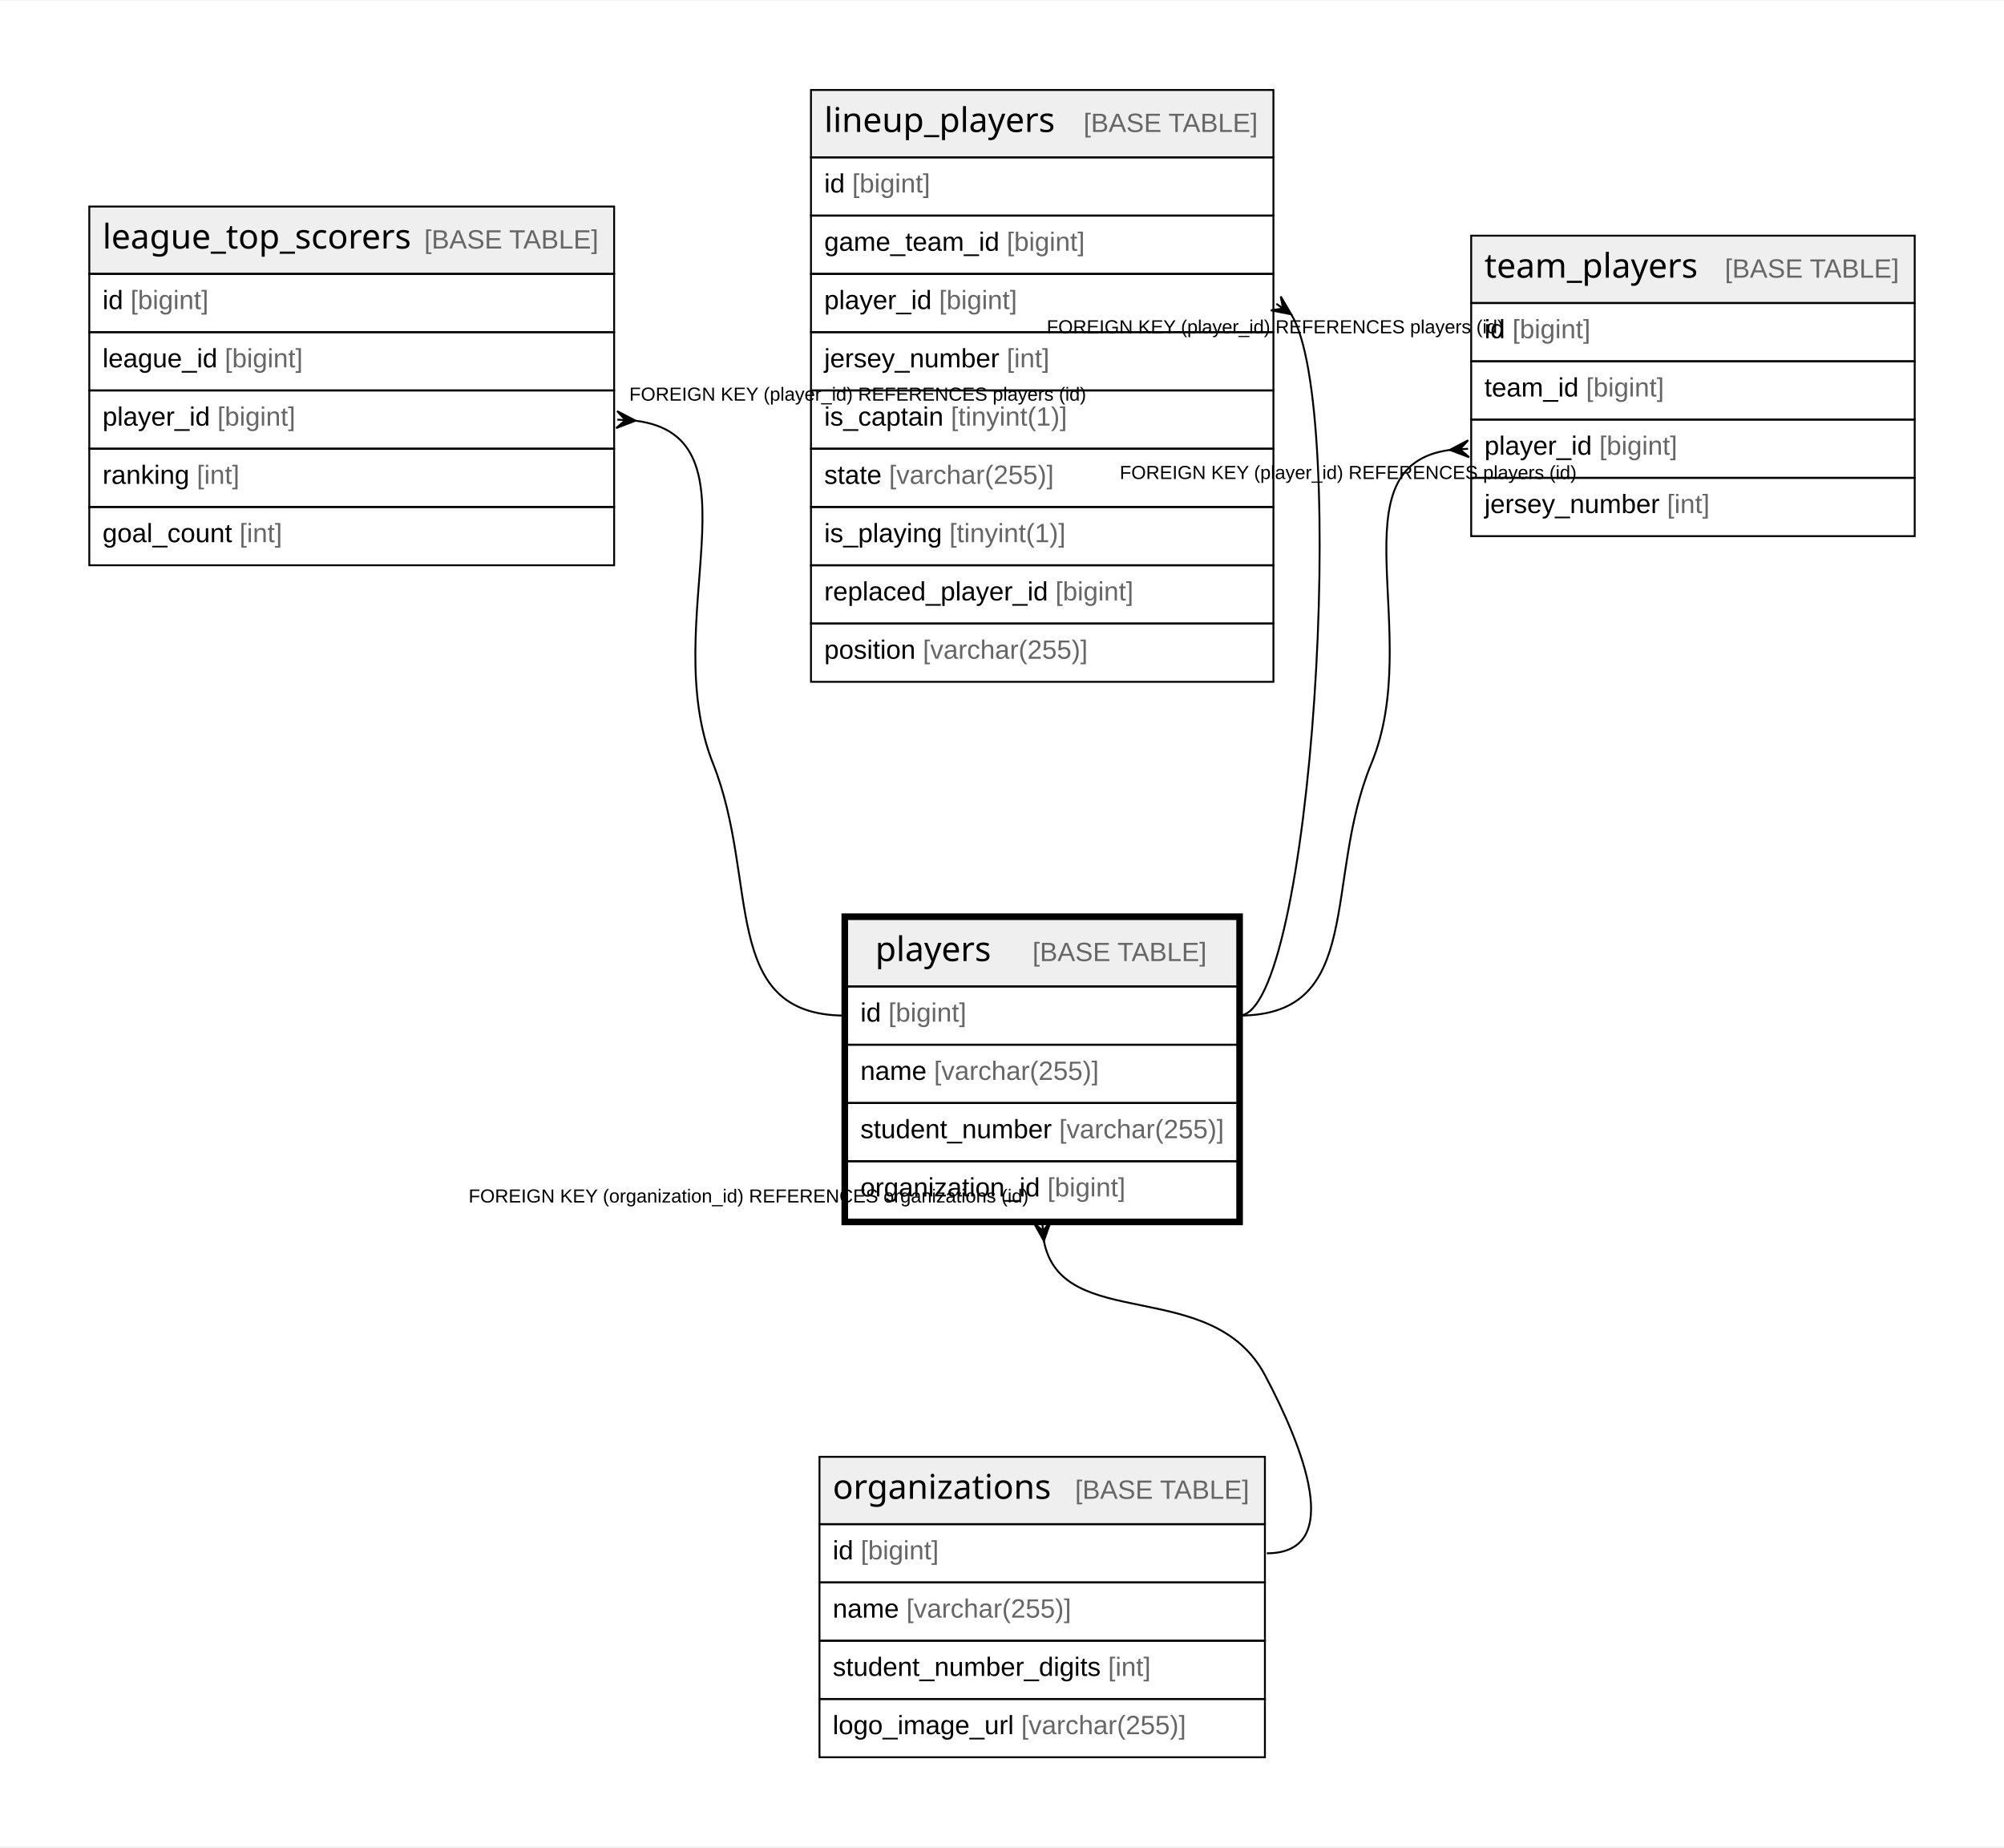
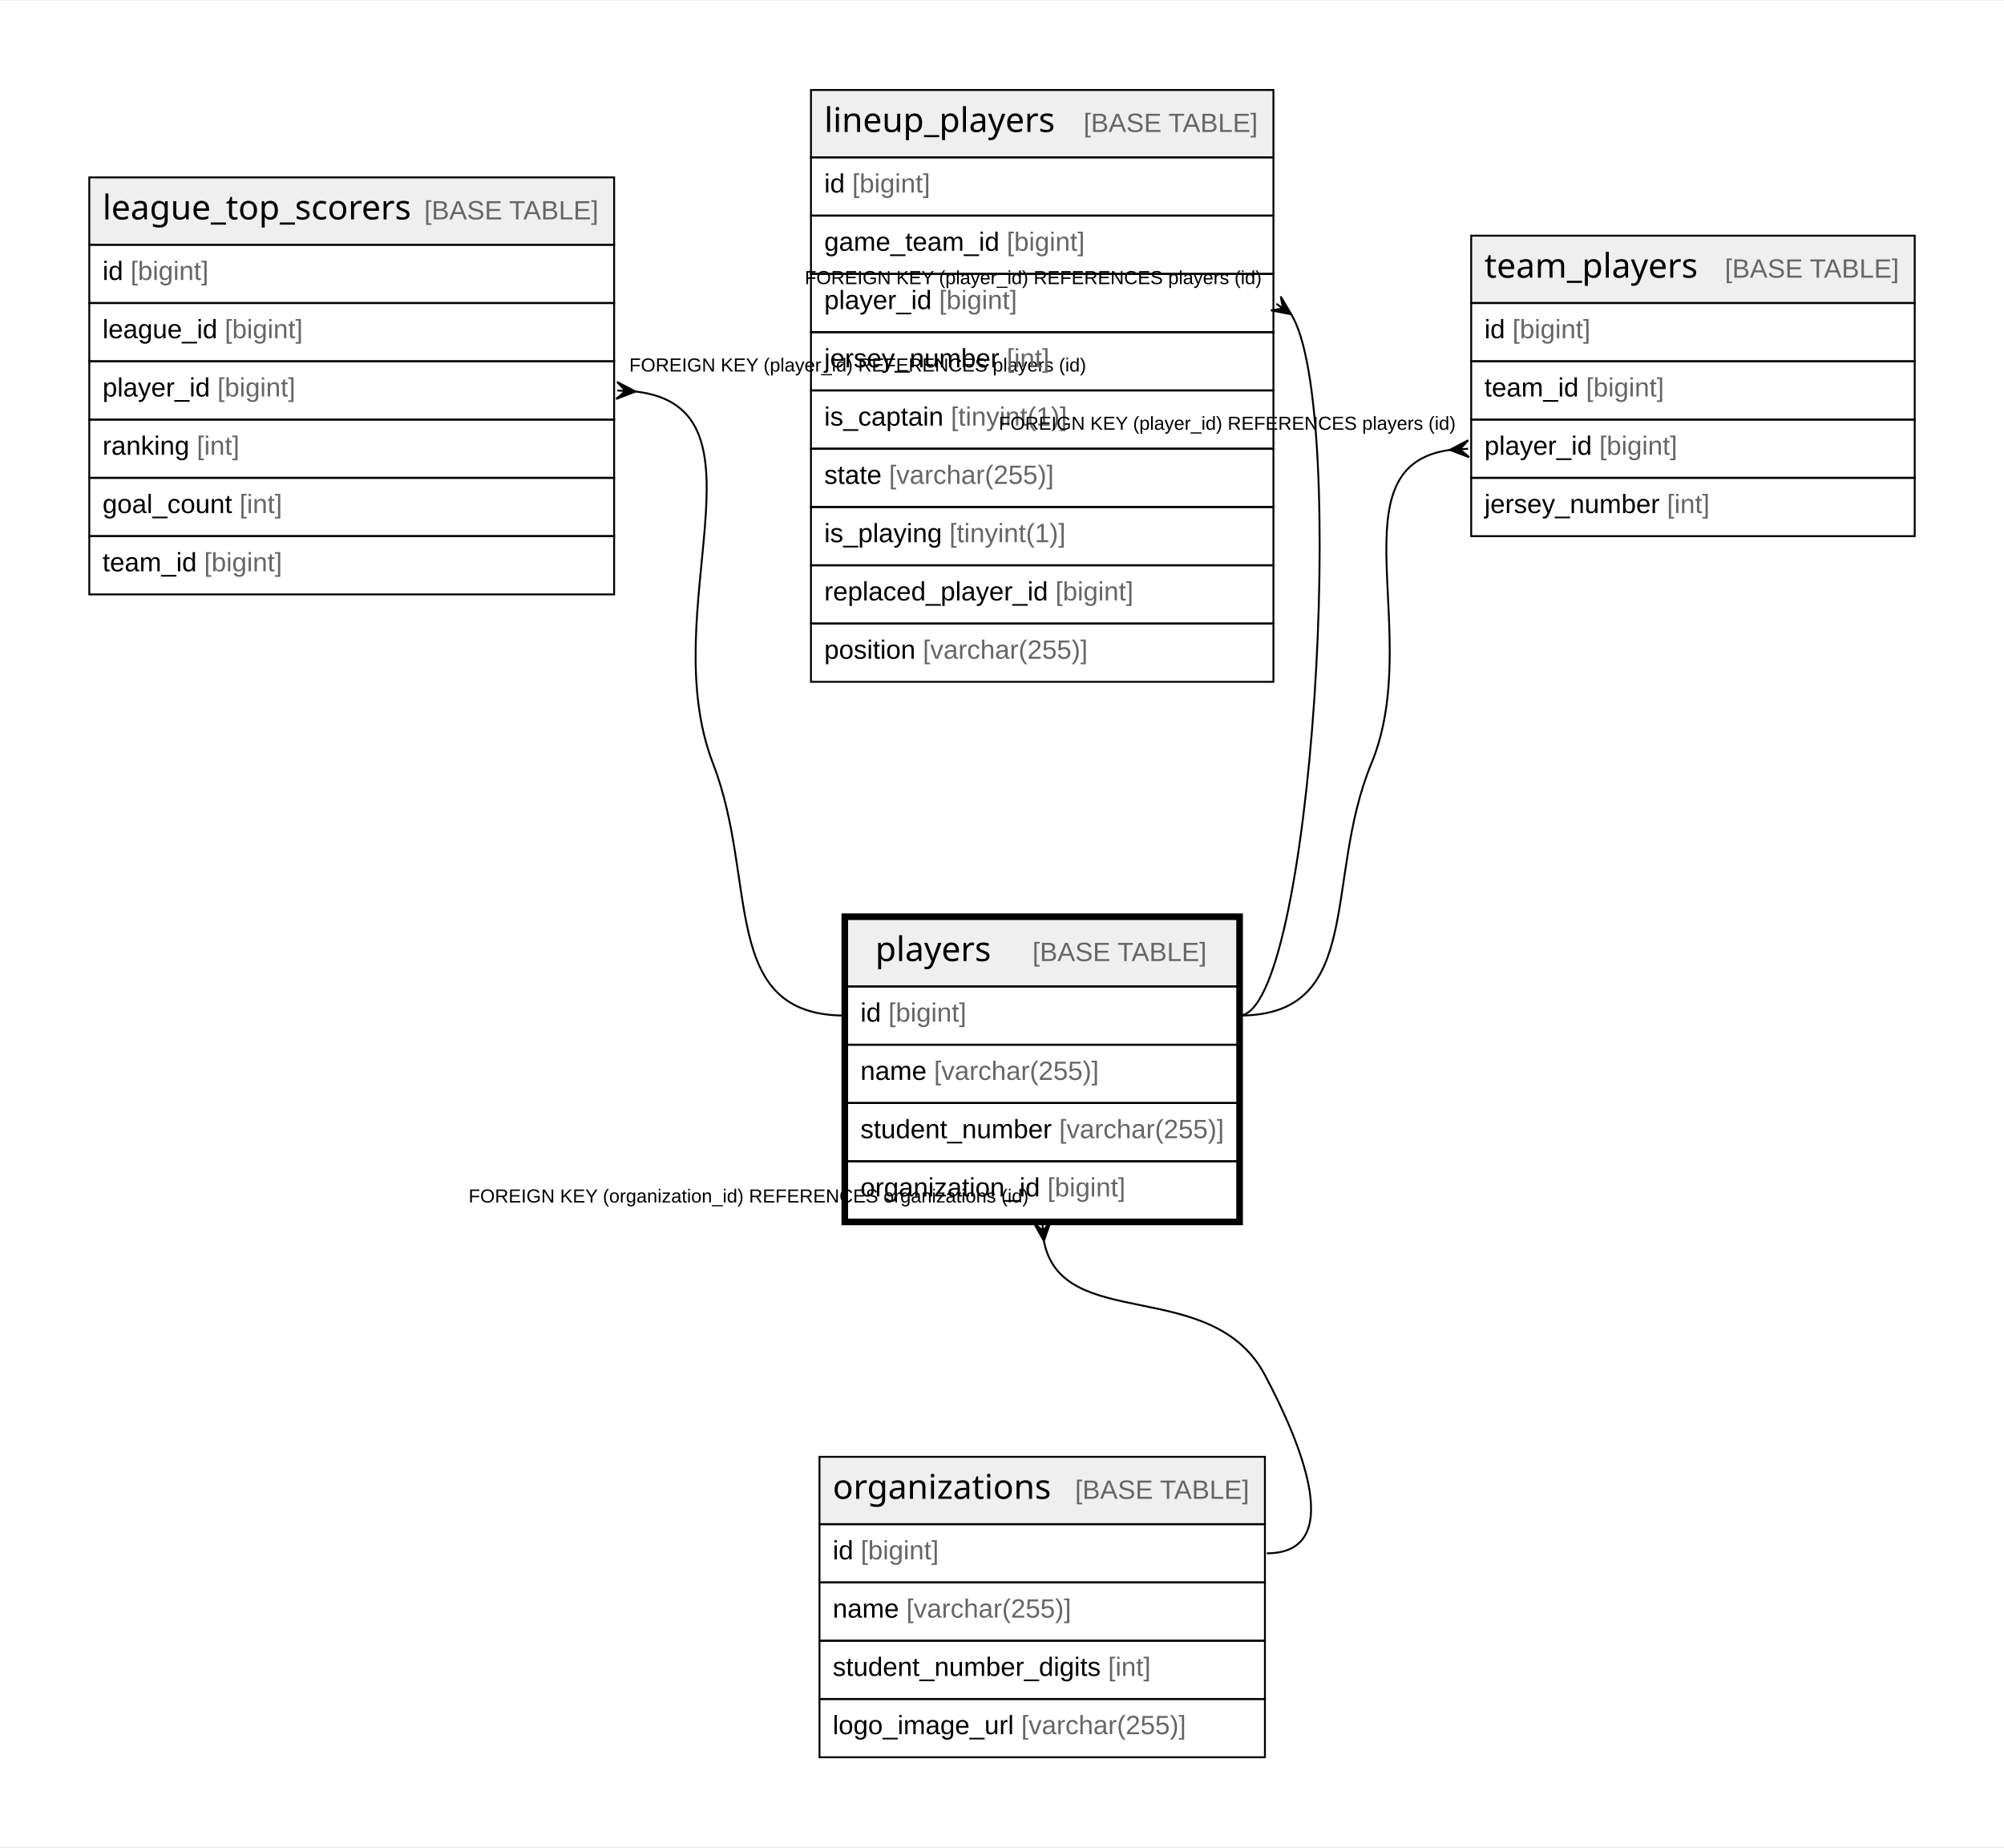
<svg xmlns="http://www.w3.org/2000/svg" width="1059pt" height="976pt" viewBox="0.00 0.00 1059.34 975.60">
  <g id="graph0" class="graph" transform="scale(1 1) rotate(0) translate(4 971.6)">
    <polygon fill="white" stroke="none" points="-4,4 -4,-971.6 1055.34,-971.6 1055.34,4 -4,4" />
    <g id="node1" class="node">
      <polygon fill="#efefef" stroke="none" points="443.81,-450.6 443.81,-486.2 650.02,-486.2 650.02,-450.6 443.81,-450.6" />
      <polygon fill="none" stroke="black" points="443.81,-450.6 443.81,-486.2 650.02,-486.2 650.02,-450.6 443.81,-450.6" />
      <text text-anchor="start" x="458.68" y="-464" font-family="Arial Bold" font-size="18.00">players</text>
      <text text-anchor="start" x="510.66" y="-464" font-family="Arial" font-size="14.00">    </text>
      <text text-anchor="start" x="541.78" y="-464" font-family="Arial" font-size="14.00" fill="#666666">[BASE TABLE]</text>
      <polygon fill="none" stroke="black" points="443.81,-419.8 443.81,-450.6 650.02,-450.6 650.02,-419.8 443.81,-419.8" />
      <text text-anchor="start" x="450.81" y="-432" font-family="Arial" font-size="14.00">id </text>
      <text text-anchor="start" x="465.6" y="-432" font-family="Arial" font-size="14.00" fill="#666666">[bigint]</text>
      <polygon fill="none" stroke="black" points="443.81,-389 443.81,-419.8 650.02,-419.8 650.02,-389 443.81,-389" />
      <text text-anchor="start" x="450.81" y="-401.2" font-family="Arial" font-size="14.00">name </text>
      <text text-anchor="start" x="489.72" y="-401.2" font-family="Arial" font-size="14.00" fill="#666666">[varchar(255)]</text>
      <polygon fill="none" stroke="black" points="443.81,-358.2 443.81,-389 650.02,-389 650.02,-358.2 443.81,-358.2" />
      <text text-anchor="start" x="450.81" y="-370.4" font-family="Arial" font-size="14.00">student_number </text>
      <text text-anchor="start" x="555.88" y="-370.4" font-family="Arial" font-size="14.00" fill="#666666">[varchar(255)]</text>
      <polygon fill="none" stroke="black" points="443.81,-327.4 443.81,-358.2 650.02,-358.2 650.02,-327.4 443.81,-327.4" />
      <text text-anchor="start" x="450.81" y="-339.6" font-family="Arial" font-size="14.00">organization_id </text>
      <text text-anchor="start" x="549.66" y="-339.6" font-family="Arial" font-size="14.00" fill="#666666">[bigint]</text>
      <polygon fill="none" stroke="black" stroke-width="3" points="442.31,-325.9 442.31,-487.7 651.52,-487.7 651.52,-325.9 442.31,-325.9" />
    </g>
    <g id="node5" class="node">
      <polygon fill="#efefef" stroke="none" points="429.19,-166.4 429.19,-202 664.65,-202 664.65,-166.4 429.19,-166.4" />
      <polygon fill="none" stroke="black" points="429.19,-166.4 429.19,-202 664.65,-202 664.65,-166.4 429.19,-166.4" />
      <text text-anchor="start" x="436.19" y="-179.8" font-family="Arial Bold" font-size="18.00">organizations</text>
      <text text-anchor="start" x="533.16" y="-179.8" font-family="Arial" font-size="14.00">    </text>
      <text text-anchor="start" x="564.28" y="-179.8" font-family="Arial" font-size="14.00" fill="#666666">[BASE TABLE]</text>
      <polygon fill="none" stroke="black" points="429.19,-135.6 429.19,-166.4 664.65,-166.4 664.65,-135.6 429.19,-135.6" />
      <text text-anchor="start" x="436.19" y="-147.8" font-family="Arial" font-size="14.00">id </text>
      <text text-anchor="start" x="450.97" y="-147.8" font-family="Arial" font-size="14.00" fill="#666666">[bigint]</text>
      <polygon fill="none" stroke="black" points="429.19,-104.8 429.19,-135.6 664.65,-135.6 664.65,-104.8 429.19,-104.8" />
      <text text-anchor="start" x="436.19" y="-117" font-family="Arial" font-size="14.00">name </text>
      <text text-anchor="start" x="475.1" y="-117" font-family="Arial" font-size="14.00" fill="#666666">[varchar(255)]</text>
      <polygon fill="none" stroke="black" points="429.19,-74 429.19,-104.8 664.65,-104.8 664.65,-74 429.19,-74" />
      <text text-anchor="start" x="436.19" y="-86.2" font-family="Arial" font-size="14.00">student_number_digits </text>
      <text text-anchor="start" x="581.73" y="-86.2" font-family="Arial" font-size="14.00" fill="#666666">[int]</text>
      <polygon fill="none" stroke="black" points="429.19,-43.2 429.19,-74 664.65,-74 664.65,-43.2 429.19,-43.2" />
      <text text-anchor="start" x="436.19" y="-55.4" font-family="Arial" font-size="14.00">logo_image_url </text>
      <text text-anchor="start" x="535.81" y="-55.4" font-family="Arial" font-size="14.00" fill="#666666">[varchar(255)]</text>
    </g>
    <g id="edge4" class="edge">
      <path fill="none" stroke="black" d="M547.79,-316.24C557.02,-267.02 636.55,-298.03 664.65,-245.2 684.31,-208.23 707.52,-151 665.65,-151" />
      <polygon fill="black" stroke="black" points="547.81,-316.1 542.46,-325.68 547.35,-321.42 546.98,-325.73 546.98,-325.73 546.98,-325.73 547.35,-321.42 551.43,-326.45 547.81,-316.1" />
      <text text-anchor="start" x="243.7" y="-336.4" font-family="Arial" font-size="10.00">FOREIGN KEY (organization_id) REFERENCES organizations (id)</text>
    </g>
    <g id="node2" class="node">
-       <polygon fill="#efefef" stroke="none" points="43.2,-827.2 43.2,-862.8 320.64,-862.8 320.64,-827.2 43.2,-827.2" />
-       <polygon fill="none" stroke="black" points="43.2,-827.2 43.2,-862.8 320.64,-862.8 320.64,-827.2 43.2,-827.2" />
-       <text text-anchor="start" x="50.2" y="-840.6" font-family="Arial Bold" font-size="18.00">league_top_scorers</text>
-       <text text-anchor="start" x="189.15" y="-840.6" font-family="Arial" font-size="14.00">    </text>
-       <text text-anchor="start" x="220.26" y="-840.6" font-family="Arial" font-size="14.00" fill="#666666">[BASE TABLE]</text>
-       <polygon fill="none" stroke="black" points="43.2,-796.4 43.2,-827.2 320.64,-827.2 320.64,-796.4 43.2,-796.4" />
-       <text text-anchor="start" x="50.2" y="-808.6" font-family="Arial" font-size="14.00">id </text>
-       <text text-anchor="start" x="64.99" y="-808.6" font-family="Arial" font-size="14.00" fill="#666666">[bigint]</text>
-       <polygon fill="none" stroke="black" points="43.2,-765.6 43.2,-796.4 320.64,-796.4 320.64,-765.6 43.2,-765.6" />
-       <text text-anchor="start" x="50.2" y="-777.8" font-family="Arial" font-size="14.00">league_id </text>
-       <text text-anchor="start" x="114.81" y="-777.8" font-family="Arial" font-size="14.00" fill="#666666">[bigint]</text>
-       <polygon fill="none" stroke="black" points="43.2,-734.8 43.2,-765.6 320.64,-765.6 320.64,-734.8 43.2,-734.8" />
-       <text text-anchor="start" x="50.2" y="-747" font-family="Arial" font-size="14.00">player_id </text>
-       <text text-anchor="start" x="110.9" y="-747" font-family="Arial" font-size="14.00" fill="#666666">[bigint]</text>
-       <polygon fill="none" stroke="black" points="43.2,-704 43.2,-734.8 320.64,-734.8 320.64,-704 43.2,-704" />
-       <text text-anchor="start" x="50.2" y="-716.2" font-family="Arial" font-size="14.00">ranking </text>
-       <text text-anchor="start" x="100.01" y="-716.2" font-family="Arial" font-size="14.00" fill="#666666">[int]</text>
-       <polygon fill="none" stroke="black" points="43.2,-673.2 43.2,-704 320.64,-704 320.64,-673.2 43.2,-673.2" />
-       <text text-anchor="start" x="50.2" y="-685.4" font-family="Arial" font-size="14.00">goal_count </text>
-       <text text-anchor="start" x="122.59" y="-685.4" font-family="Arial" font-size="14.00" fill="#666666">[int]</text>
+       <polygon fill="#efefef" stroke="none" points="43.2,-842.6 43.2,-878.2 320.64,-878.2 320.64,-842.6 43.2,-842.6" />
+       <polygon fill="none" stroke="black" points="43.2,-842.6 43.2,-878.2 320.64,-878.2 320.64,-842.6 43.2,-842.6" />
+       <text text-anchor="start" x="50.2" y="-856" font-family="Arial Bold" font-size="18.00">league_top_scorers</text>
+       <text text-anchor="start" x="189.15" y="-856" font-family="Arial" font-size="14.00">    </text>
+       <text text-anchor="start" x="220.26" y="-856" font-family="Arial" font-size="14.00" fill="#666666">[BASE TABLE]</text>
+       <polygon fill="none" stroke="black" points="43.2,-811.8 43.2,-842.6 320.64,-842.6 320.64,-811.8 43.2,-811.8" />
+       <text text-anchor="start" x="50.2" y="-824" font-family="Arial" font-size="14.00">id </text>
+       <text text-anchor="start" x="64.99" y="-824" font-family="Arial" font-size="14.00" fill="#666666">[bigint]</text>
+       <polygon fill="none" stroke="black" points="43.2,-781 43.2,-811.8 320.64,-811.8 320.64,-781 43.2,-781" />
+       <text text-anchor="start" x="50.2" y="-793.2" font-family="Arial" font-size="14.00">league_id </text>
+       <text text-anchor="start" x="114.81" y="-793.2" font-family="Arial" font-size="14.00" fill="#666666">[bigint]</text>
+       <polygon fill="none" stroke="black" points="43.2,-750.2 43.2,-781 320.64,-781 320.64,-750.2 43.2,-750.2" />
+       <text text-anchor="start" x="50.2" y="-762.4" font-family="Arial" font-size="14.00">player_id </text>
+       <text text-anchor="start" x="110.9" y="-762.4" font-family="Arial" font-size="14.00" fill="#666666">[bigint]</text>
+       <polygon fill="none" stroke="black" points="43.2,-719.4 43.2,-750.2 320.64,-750.2 320.64,-719.4 43.2,-719.4" />
+       <text text-anchor="start" x="50.2" y="-731.6" font-family="Arial" font-size="14.00">ranking </text>
+       <text text-anchor="start" x="100.01" y="-731.6" font-family="Arial" font-size="14.00" fill="#666666">[int]</text>
+       <polygon fill="none" stroke="black" points="43.2,-688.6 43.2,-719.4 320.64,-719.4 320.64,-688.6 43.2,-688.6" />
+       <text text-anchor="start" x="50.2" y="-700.8" font-family="Arial" font-size="14.00">goal_count </text>
+       <text text-anchor="start" x="122.59" y="-700.8" font-family="Arial" font-size="14.00" fill="#666666">[int]</text>
+       <polygon fill="none" stroke="black" points="43.2,-657.8 43.2,-688.6 320.64,-688.6 320.64,-657.8 43.2,-657.8" />
+       <text text-anchor="start" x="50.2" y="-670" font-family="Arial" font-size="14.00">team_id </text>
+       <text text-anchor="start" x="103.9" y="-670" font-family="Arial" font-size="14.00" fill="#666666">[bigint]</text>
    </g>
    <g id="edge1" class="edge">
-       <path fill="none" stroke="black" d="M331.66,-749.64C400.29,-741.33 343.18,-643.04 372.92,-568.4 397.66,-506.29 375.96,-435.2 442.81,-435.2" />
-       <polygon fill="black" stroke="black" points="331.95,-749.62 321.72,-745.69 326.63,-749.92 322.3,-750.16 322.3,-750.16 322.3,-750.16 326.63,-749.92 322.22,-754.67 331.95,-749.62" />
-       <text text-anchor="start" x="328.64" y="-760.2" font-family="Arial" font-size="10.00">FOREIGN KEY (player_id) REFERENCES players (id)</text>
+       <path fill="none" stroke="black" d="M331.98,-765.04C406.47,-756.4 341.61,-649.4 372.92,-568.4 397.02,-506.04 375.96,-435.2 442.81,-435.2" />
+       <polygon fill="black" stroke="black" points="331.95,-765.04 321.73,-761.09 326.63,-765.33 322.3,-765.56 322.3,-765.56 322.3,-765.56 326.63,-765.33 322.21,-770.08 331.95,-765.04" />
+       <text text-anchor="start" x="328.64" y="-775.6" font-family="Arial" font-size="10.00">FOREIGN KEY (player_id) REFERENCES players (id)</text>
    </g>
    <g id="node3" class="node">
      <polygon fill="#efefef" stroke="none" points="424.69,-888.8 424.69,-924.4 669.15,-924.4 669.15,-888.8 424.69,-888.8" />
      <polygon fill="none" stroke="black" points="424.69,-888.8 424.69,-924.4 669.15,-924.4 669.15,-888.8 424.69,-888.8" />
      <text text-anchor="start" x="431.69" y="-902.2" font-family="Arial Bold" font-size="18.00">lineup_players</text>
      <text text-anchor="start" x="537.66" y="-902.2" font-family="Arial" font-size="14.00">    </text>
      <text text-anchor="start" x="568.78" y="-902.2" font-family="Arial" font-size="14.00" fill="#666666">[BASE TABLE]</text>
      <polygon fill="none" stroke="black" points="424.69,-858 424.69,-888.8 669.15,-888.8 669.15,-858 424.69,-858" />
      <text text-anchor="start" x="431.69" y="-870.2" font-family="Arial" font-size="14.00">id </text>
      <text text-anchor="start" x="446.47" y="-870.2" font-family="Arial" font-size="14.00" fill="#666666">[bigint]</text>
      <polygon fill="none" stroke="black" points="424.69,-827.2 424.69,-858 669.15,-858 669.15,-827.2 424.69,-827.2" />
      <text text-anchor="start" x="431.69" y="-839.4" font-family="Arial" font-size="14.00">game_team_id </text>
      <text text-anchor="start" x="528.19" y="-839.4" font-family="Arial" font-size="14.00" fill="#666666">[bigint]</text>
      <polygon fill="none" stroke="black" points="424.69,-796.4 424.69,-827.2 669.15,-827.2 669.15,-796.4 424.69,-796.4" />
      <text text-anchor="start" x="431.69" y="-808.6" font-family="Arial" font-size="14.00">player_id </text>
      <text text-anchor="start" x="492.39" y="-808.6" font-family="Arial" font-size="14.00" fill="#666666">[bigint]</text>
      <polygon fill="none" stroke="black" points="424.69,-765.6 424.69,-796.4 669.15,-796.4 669.15,-765.6 424.69,-765.6" />
      <text text-anchor="start" x="431.69" y="-777.8" font-family="Arial" font-size="14.00">jersey_number </text>
      <text text-anchor="start" x="528.18" y="-777.8" font-family="Arial" font-size="14.00" fill="#666666">[int]</text>
      <polygon fill="none" stroke="black" points="424.69,-734.8 424.69,-765.6 669.15,-765.6 669.15,-734.8 424.69,-734.8" />
      <text text-anchor="start" x="431.69" y="-747" font-family="Arial" font-size="14.00">is_captain </text>
      <text text-anchor="start" x="498.62" y="-747" font-family="Arial" font-size="14.00" fill="#666666">[tinyint(1)]</text>
      <polygon fill="none" stroke="black" points="424.69,-704 424.69,-734.8 669.15,-734.8 669.15,-704 424.69,-704" />
      <text text-anchor="start" x="431.69" y="-716.2" font-family="Arial" font-size="14.00">state </text>
      <text text-anchor="start" x="465.93" y="-716.2" font-family="Arial" font-size="14.00" fill="#666666">[varchar(255)]</text>
      <polygon fill="none" stroke="black" points="424.69,-673.2 424.69,-704 669.15,-704 669.15,-673.2 424.69,-673.2" />
      <text text-anchor="start" x="431.69" y="-685.4" font-family="Arial" font-size="14.00">is_playing </text>
      <text text-anchor="start" x="497.84" y="-685.4" font-family="Arial" font-size="14.00" fill="#666666">[tinyint(1)]</text>
      <polygon fill="none" stroke="black" points="424.69,-642.4 424.69,-673.2 669.15,-673.2 669.15,-642.4 424.69,-642.4" />
      <text text-anchor="start" x="431.69" y="-654.6" font-family="Arial" font-size="14.00">replaced_player_id </text>
      <text text-anchor="start" x="553.88" y="-654.6" font-family="Arial" font-size="14.00" fill="#666666">[bigint]</text>
      <polygon fill="none" stroke="black" points="424.69,-611.6 424.69,-642.4 669.15,-642.4 669.15,-611.6 424.69,-611.6" />
      <text text-anchor="start" x="431.69" y="-623.8" font-family="Arial" font-size="14.00">position </text>
      <text text-anchor="start" x="483.83" y="-623.8" font-family="Arial" font-size="14.00" fill="#666666">[varchar(255)]</text>
    </g>
    <g id="edge2" class="edge">
      <path fill="none" stroke="black" d="M678.48,-805.88C709.08,-757.97 689.81,-435.2 651.02,-435.2" />
      <polygon fill="black" stroke="black" points="678.58,-805.82 667.82,-807.94 674.22,-808.91 670.69,-811.41 670.69,-811.41 670.69,-811.41 674.22,-808.91 673.02,-815.28 678.58,-805.82" />
-       <text text-anchor="start" x="549.29" y="-795.8" font-family="Arial" font-size="10.00">FOREIGN KEY (player_id) REFERENCES players (id)</text>
+       <text text-anchor="start" x="421.42" y="-821.8" font-family="Arial" font-size="10.00">FOREIGN KEY (player_id) REFERENCES players (id)</text>
    </g>
    <g id="node4" class="node">
      <polygon fill="#efefef" stroke="none" points="773.69,-811.8 773.69,-847.4 1008.14,-847.4 1008.14,-811.8 773.69,-811.8" />
      <polygon fill="none" stroke="black" points="773.69,-811.8 773.69,-847.4 1008.14,-847.4 1008.14,-811.8 773.69,-811.8" />
      <text text-anchor="start" x="780.69" y="-825.2" font-family="Arial Bold" font-size="18.00">team_players</text>
      <text text-anchor="start" x="876.65" y="-825.2" font-family="Arial" font-size="14.00">    </text>
      <text text-anchor="start" x="907.77" y="-825.2" font-family="Arial" font-size="14.00" fill="#666666">[BASE TABLE]</text>
      <polygon fill="none" stroke="black" points="773.69,-781 773.69,-811.8 1008.14,-811.8 1008.14,-781 773.69,-781" />
      <text text-anchor="start" x="780.69" y="-793.2" font-family="Arial" font-size="14.00">id </text>
      <text text-anchor="start" x="795.48" y="-793.2" font-family="Arial" font-size="14.00" fill="#666666">[bigint]</text>
      <polygon fill="none" stroke="black" points="773.69,-750.2 773.69,-781 1008.14,-781 1008.14,-750.2 773.69,-750.2" />
      <text text-anchor="start" x="780.69" y="-762.4" font-family="Arial" font-size="14.00">team_id </text>
      <text text-anchor="start" x="834.39" y="-762.4" font-family="Arial" font-size="14.00" fill="#666666">[bigint]</text>
      <polygon fill="none" stroke="black" points="773.69,-719.4 773.69,-750.2 1008.14,-750.2 1008.14,-719.4 773.69,-719.4" />
      <text text-anchor="start" x="780.69" y="-731.6" font-family="Arial" font-size="14.00">player_id </text>
      <text text-anchor="start" x="841.4" y="-731.6" font-family="Arial" font-size="14.00" fill="#666666">[bigint]</text>
      <polygon fill="none" stroke="black" points="773.69,-688.6 773.69,-719.4 1008.14,-719.4 1008.14,-688.6 773.69,-688.6" />
      <text text-anchor="start" x="780.69" y="-700.8" font-family="Arial" font-size="14.00">jersey_number </text>
      <text text-anchor="start" x="877.18" y="-700.8" font-family="Arial" font-size="14.00" fill="#666666">[int]</text>
    </g>
    <g id="edge3" class="edge">
      <path fill="none" stroke="black" d="M762.65,-734.19C700.24,-725.96 749.15,-636.61 720.92,-568.4 695.35,-506.63 717.88,-435.2 651.02,-435.2" />
      <polygon fill="black" stroke="black" points="762.38,-734.17 772.09,-739.27 767.7,-734.5 772.03,-734.76 772.03,-734.76 772.03,-734.76 767.7,-734.5 772.63,-730.29 762.38,-734.17" />
-       <text text-anchor="start" x="587.9" y="-718.8" font-family="Arial" font-size="10.00">FOREIGN KEY (player_id) REFERENCES players (id)</text>
+       <text text-anchor="start" x="523.97" y="-744.8" font-family="Arial" font-size="10.00">FOREIGN KEY (player_id) REFERENCES players (id)</text>
    </g>
  </g>
</svg>
